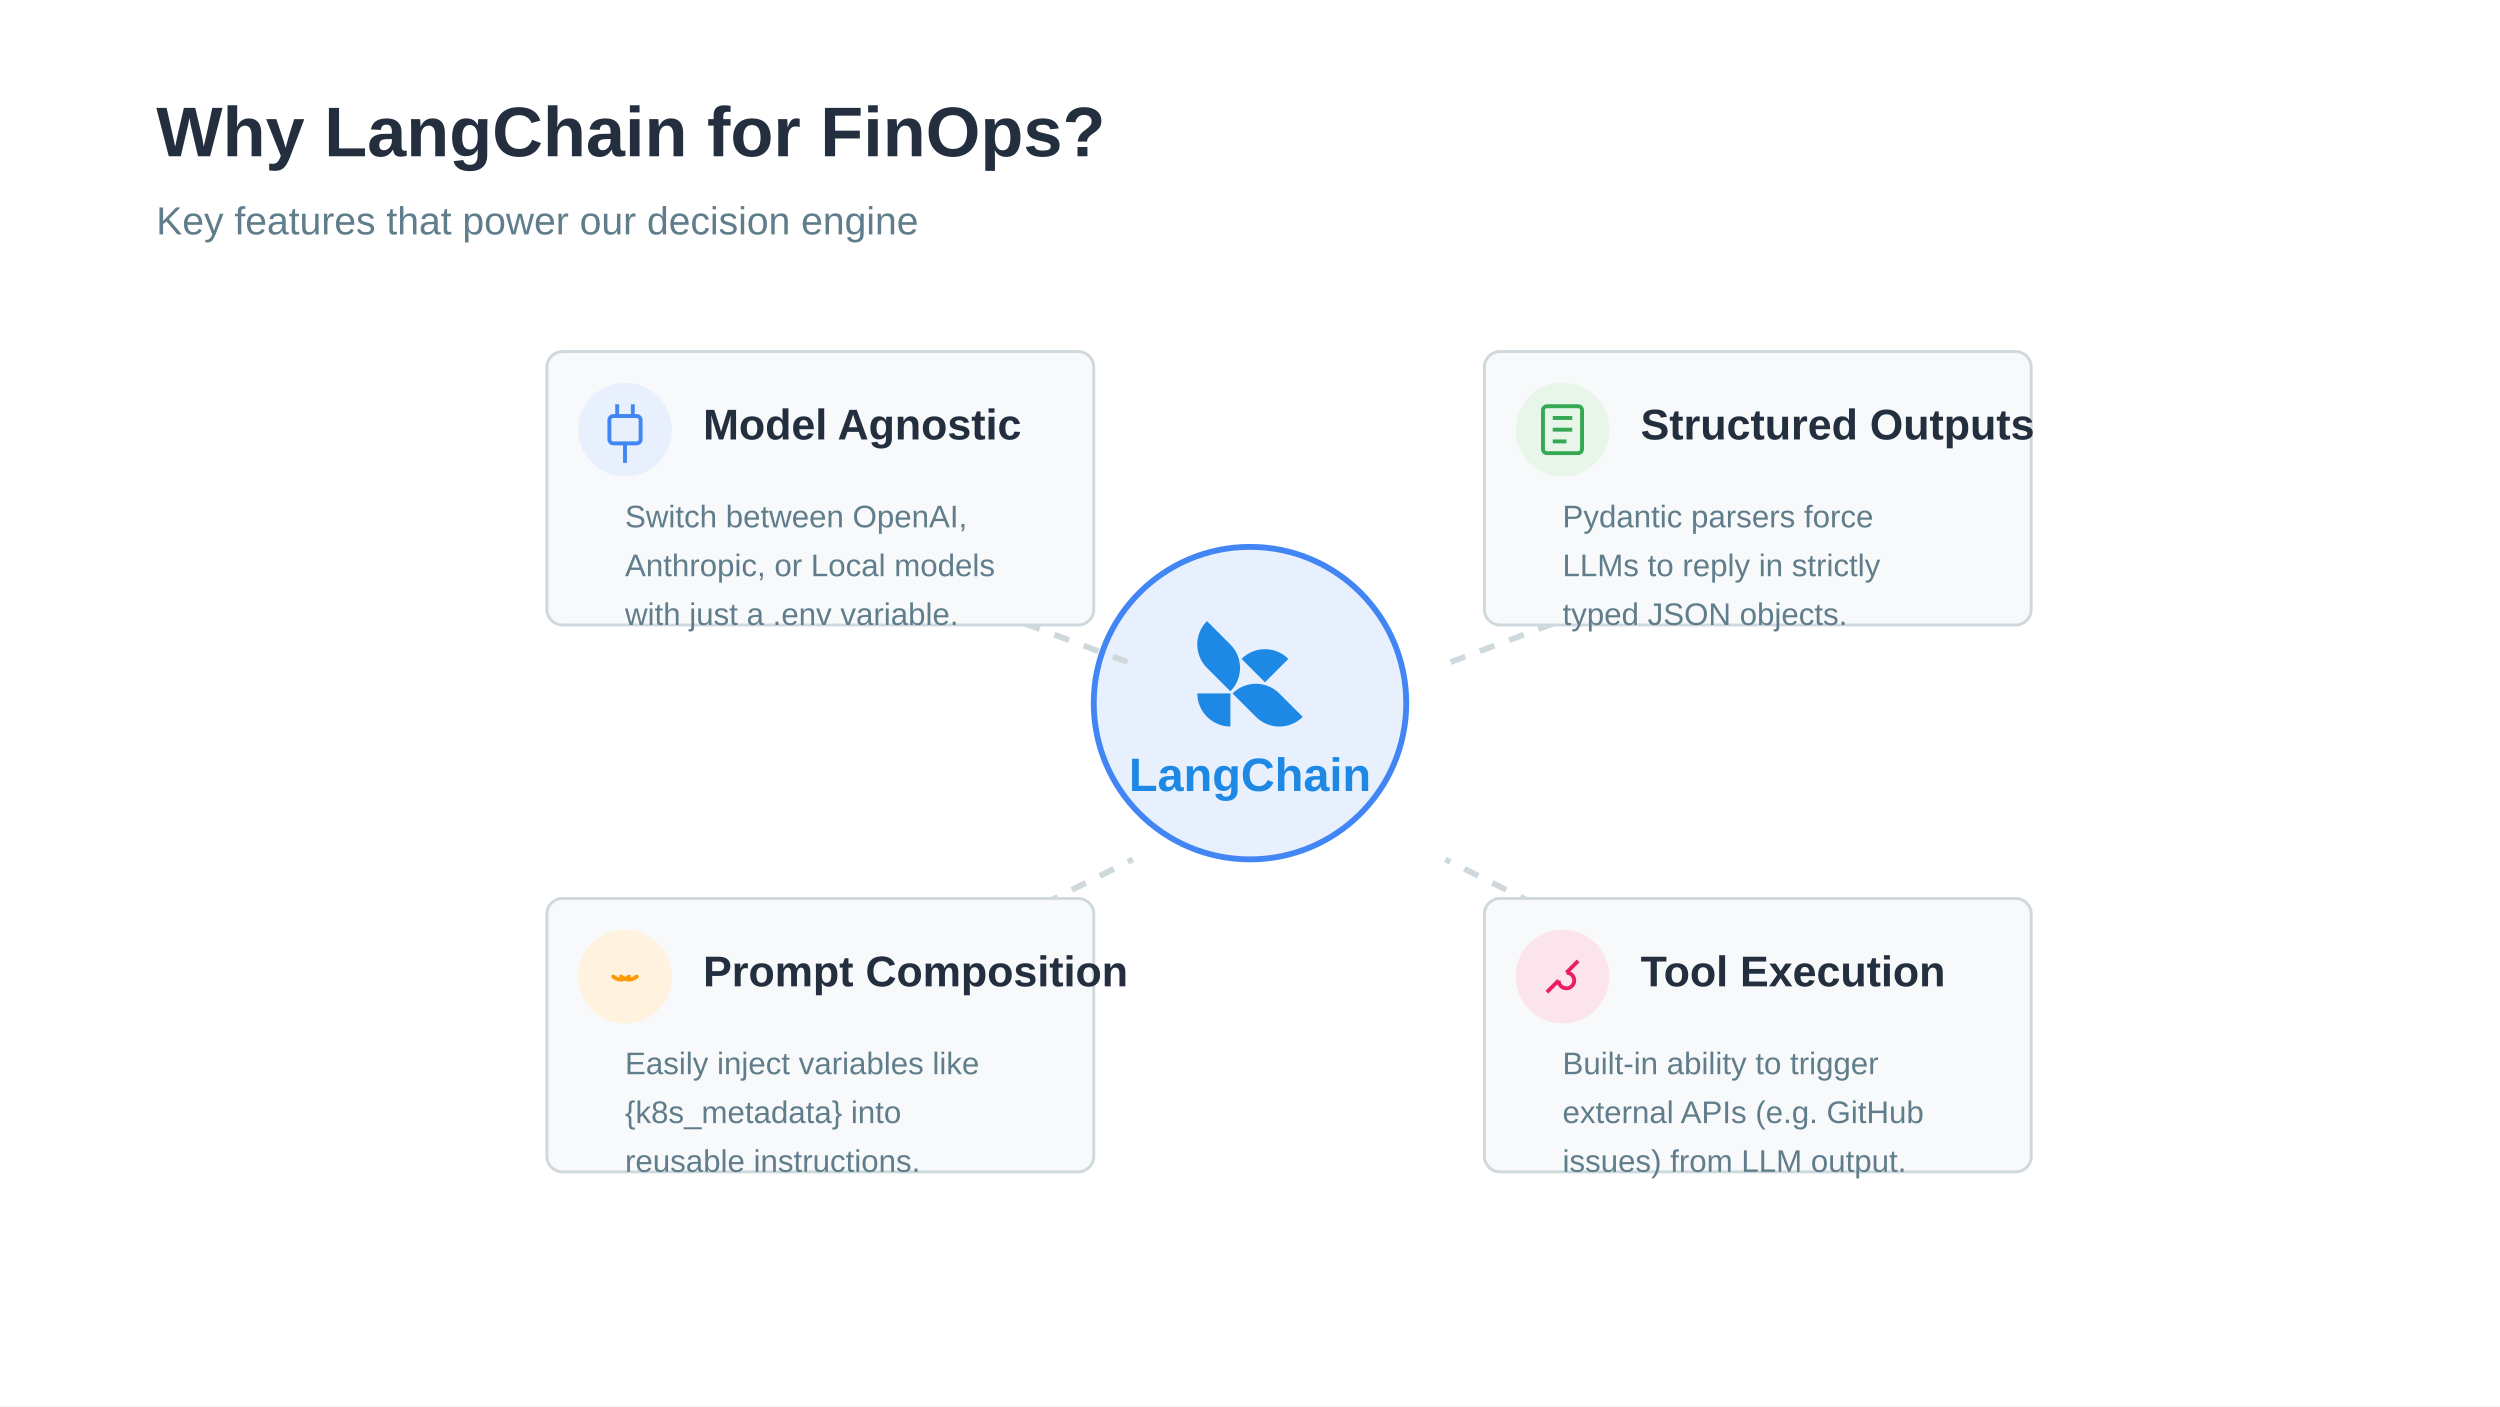
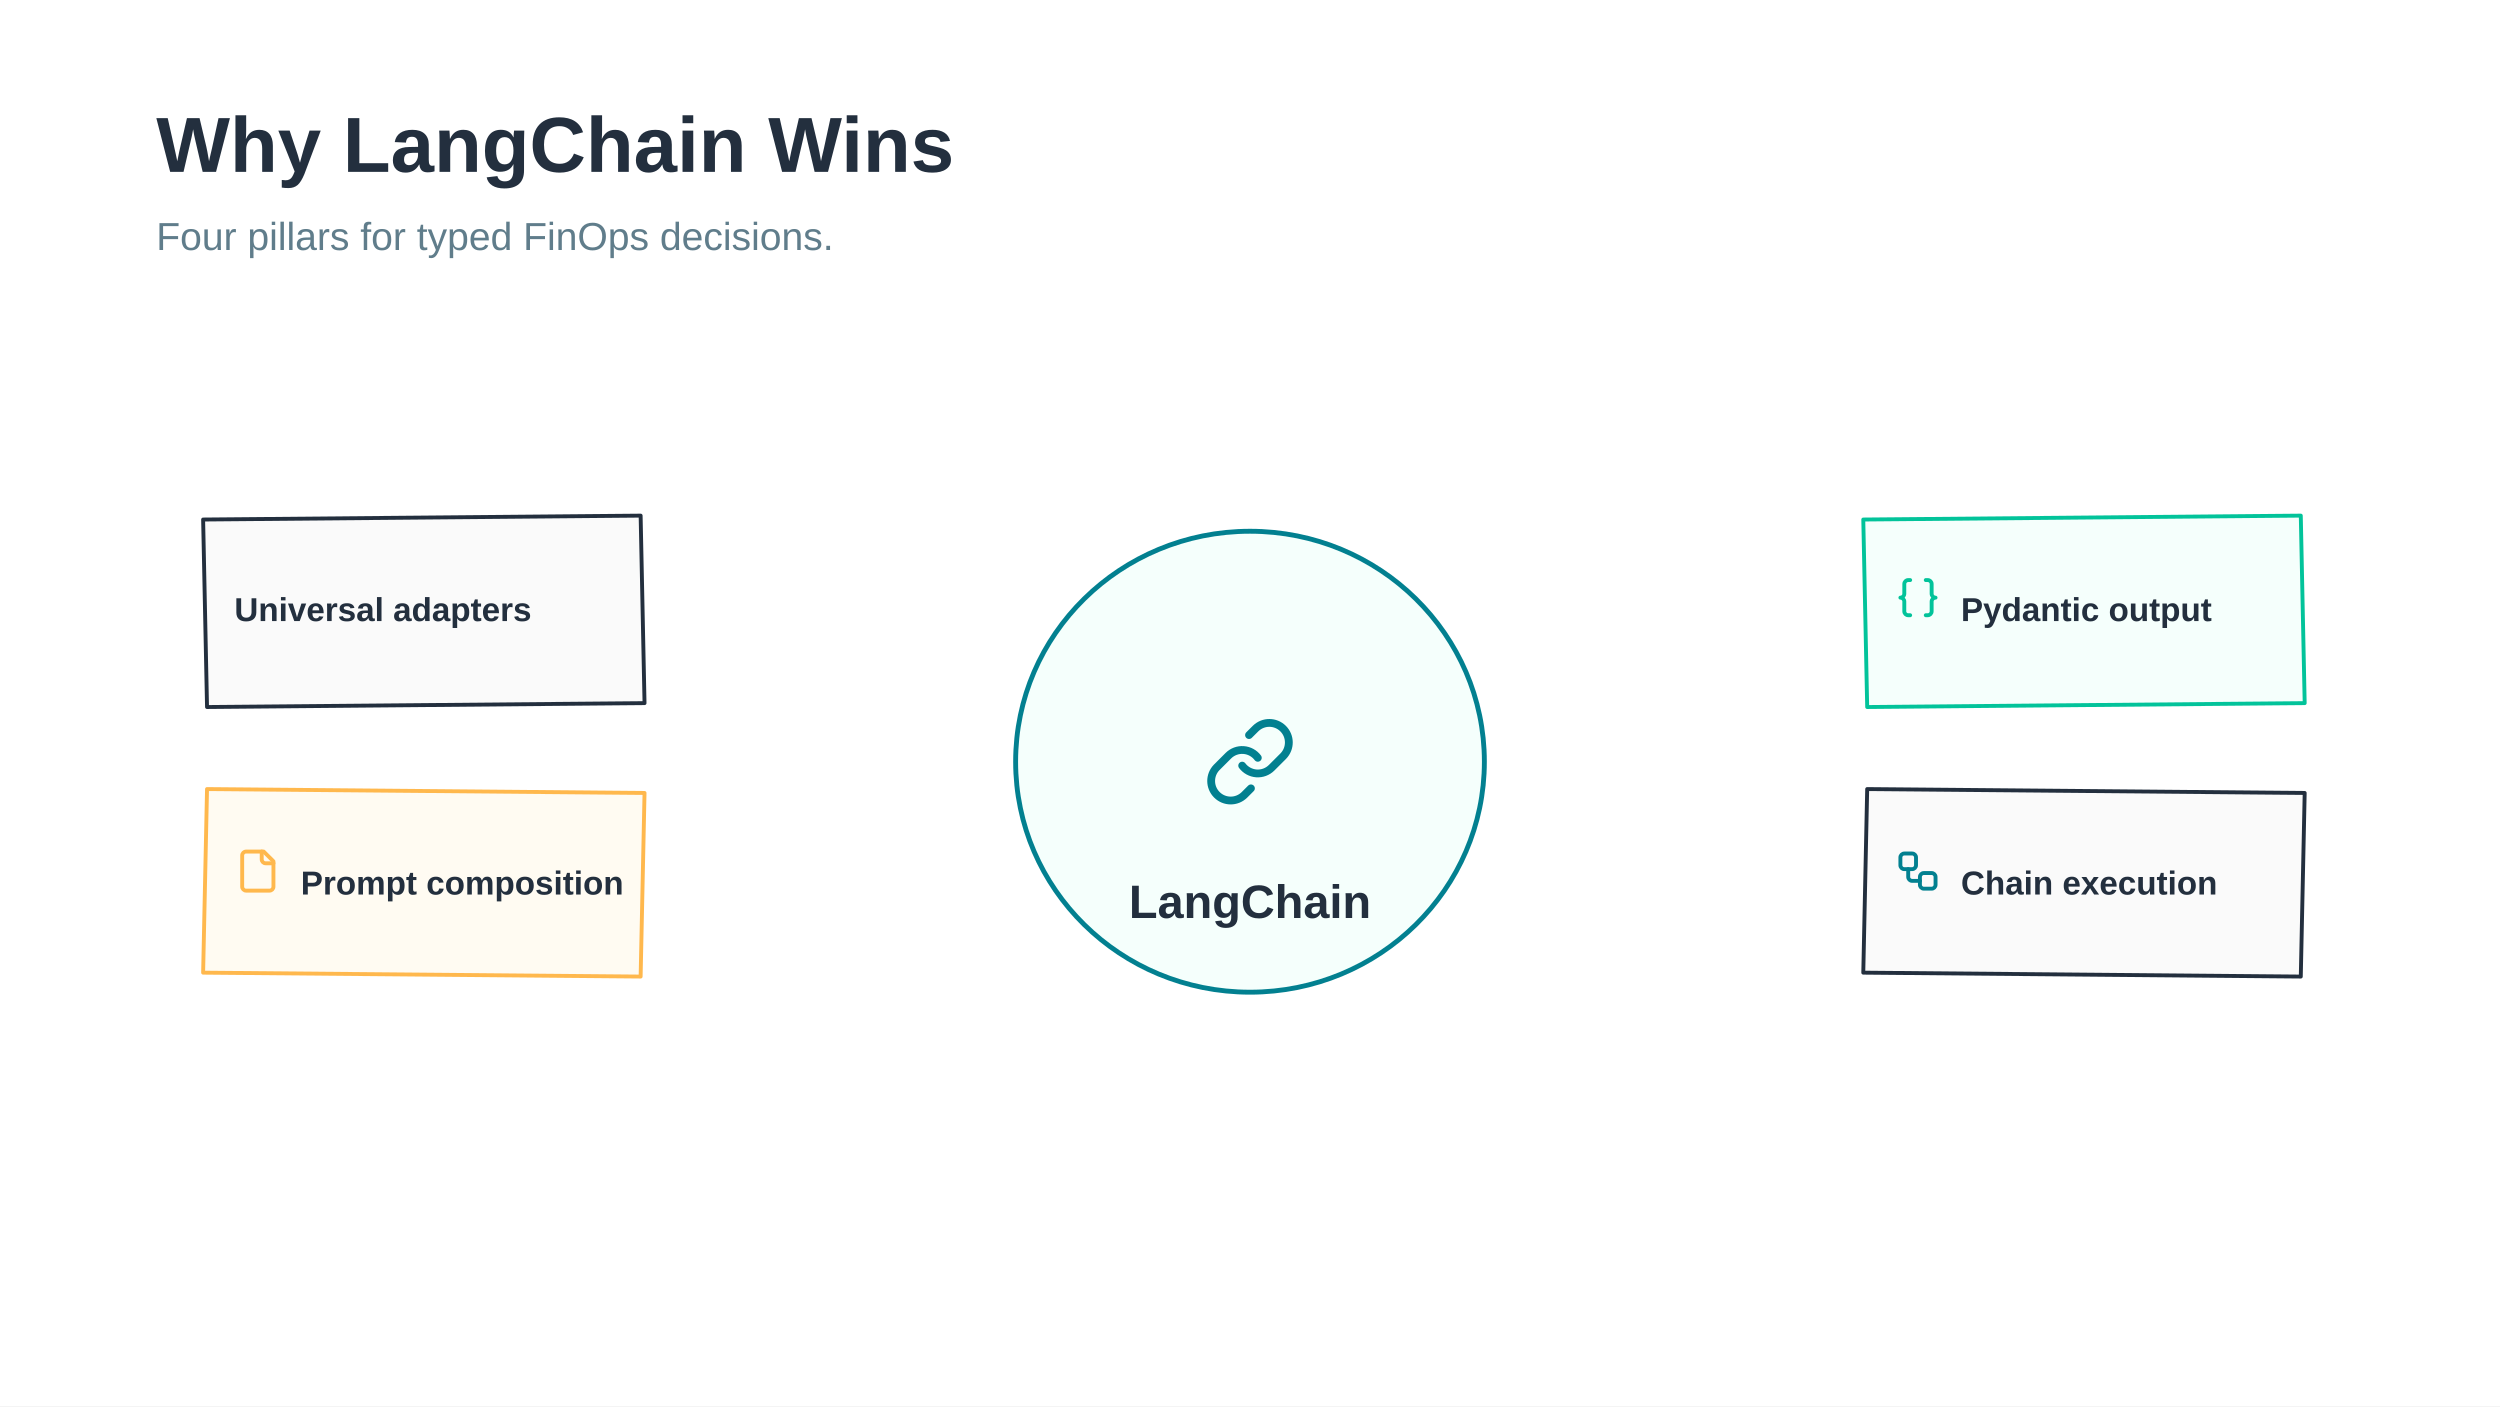
<svg xmlns="http://www.w3.org/2000/svg" viewBox="0 0 1280 720" width="100%" height="100%">
-   <rect width="1280" height="720" fill="#FFFFFF" />
  <defs>
-     <g id="icon-langchain" transform="scale(1.5) translate(-12, -12)">
-       <path d="M7.531 15.976a7.534 7.534 0 000-10.651L2.206 0A7.537 7.537 0 000 5.326c0 1.996.794 3.913 2.206 5.325l5.325 5.325zM18.674 16.469a7.535 7.535 0 00-10.65 0l5.325 5.325a7.536 7.536 0 0010.651 0l-5.326-5.325zM2.218 21.782a7.536 7.536 0 005.326 2.206v-7.531H.012c0 1.996.795 3.914 2.206 5.325zM20.73 8.595a7.534 7.534 0 00-10.651.001l5.325 5.326 5.326-5.327z" fill="#1E88E5" />
+     <g id="lucide-link">
+       <path d="M10 13a5 5 0 0 0 7.54.54l3-3a5 5 0 0 0-7.07-7.07l-1.72 1.71" fill="none" stroke="#028090" stroke-width="2" stroke-linecap="round" stroke-linejoin="round" />
+       <path d="M14 11a5 5 0 0 0-7.54-.54l-3 3a5 5 0 0 0 7.07 7.07l1.71-1.71" fill="none" stroke="#028090" stroke-width="2" stroke-linecap="round" stroke-linejoin="round" />
    </g>
-     <g id="icon-adapter">
-       <rect x="-8" y="-12" width="16" height="14" rx="2" fill="none" stroke="#4285F4" stroke-width="2" />
-       <line x1="-4" y1="-12" x2="-4" y2="-18" stroke="#4285F4" stroke-width="2" />
-       <line x1="4" y1="-12" x2="4" y2="-18" stroke="#4285F4" stroke-width="2" />
-       <line x1="0" y1="2" x2="0" y2="12" stroke="#4285F4" stroke-width="2" />
+     <g id="lucide-file-text">
+       <path d="M15 2H6a2 2 0 0 0-2 2v16a2 2 0 0 0 2 2h12a2 2 0 0 0 2-2V7Z" fill="none" stroke="#FFB84D" stroke-width="2" stroke-linecap="round" stroke-linejoin="round" />
+       <path d="M14 2v4a2 2 0 0 0 2 2h4" fill="none" stroke="#FFB84D" stroke-width="2" stroke-linecap="round" stroke-linejoin="round" />
    </g>
-     <g id="icon-schema">
-       <rect x="-10" y="-12" width="20" height="24" rx="2" fill="none" stroke="#34A853" stroke-width="2" />
-       <line x1="-5" y1="-6" x2="5" y2="-6" stroke="#34A853" stroke-width="2" />
-       <line x1="-5" y1="0" x2="5" y2="0" stroke="#34A853" stroke-width="2" />
-       <line x1="-5" y1="6" x2="2" y2="6" stroke="#34A853" stroke-width="2" />
+     <g id="lucide-braces">
+       <path d="M8 3H7a2 2 0 0 0-2 2v5a2 2 0 0 1-2 2 2 2 0 0 1 2 2v5a2 2 0 0 0 2 2h1" fill="none" stroke="#02C39A" stroke-width="2" stroke-linecap="round" stroke-linejoin="round" />
+       <path d="M16 3h1a2 2 0 0 1 2 2v5a2 2 0 0 0 2 2 2 2 0 0 0-2 2v5a2 2 0 0 1-2 2h-1" fill="none" stroke="#02C39A" stroke-width="2" stroke-linecap="round" stroke-linejoin="round" />
    </g>
-     <g id="icon-chain">
-       <path d="M -6,0 A 6,6 0 0,0 2,0" fill="none" stroke="#FF9900" stroke-width="2" stroke-linecap="round" />
-       <path d="M -2,0 A 6,6 0 0,0 6,0" fill="none" stroke="#FF9900" stroke-width="2" stroke-linecap="round" />
+     <g id="lucide-workflow">
+       <rect width="8" height="8" x="3" y="3" rx="2" fill="none" stroke="#028090" stroke-width="2" />
+       <path d="M7 11v4a2 2 0 0 0 2 2h4" fill="none" stroke="#028090" stroke-width="2" stroke-linecap="round" stroke-linejoin="round" />
+       <rect width="8" height="8" x="13" y="13" rx="2" fill="none" stroke="#028090" stroke-width="2" />
    </g>
  </defs>
-   <text x="80" y="80" font-family="Arial, sans-serif" font-size="36" font-weight="bold" fill="#232F3E">Why LangChain for FinOps?</text>
-   <text x="80" y="120" font-family="Arial, sans-serif" font-size="20" fill="#607D8B">Key features that power our decision engine</text>
-   <g transform="translate(640, 360)">
-     <circle cx="0" cy="0" r="80" fill="#E8F0FE" stroke="#4285F4" stroke-width="3" />
-     <use href="#icon-langchain" x="0" y="-10" transform="scale(1.5)" />
-     <text x="0" y="45" font-family="Arial, sans-serif" font-size="24" font-weight="bold" fill="#1E88E5" text-anchor="middle">LangChain</text>
+   <rect width="1280" height="720" fill="#FFFFFF" />
+   <g id="anim-titlebar">
+     <text x="80" y="88" font-family="Arial, sans-serif" font-size="40" font-weight="bold" fill="#232F3E">Why LangChain Wins</text>
+     <text x="80" y="128" font-family="Arial, sans-serif" font-size="20" fill="#607D8B">Four pillars for typed FinOps decisions.</text>
  </g>
-   <g transform="translate(300, 200)">
-     <path d="M 120,80 L 280,140" fill="none" stroke="#CFD8DC" stroke-width="3" stroke-dasharray="8,8" />
-     <rect x="-20" y="-20" width="280" height="140" rx="8" fill="#F8F9FA" stroke="#CFD8DC" stroke-width="1.5" />
-     <circle cx="20" cy="20" r="24" fill="#E8F0FE" />
-     <use href="#icon-adapter" x="20" y="25" />
-     <text x="60" y="25" font-family="Arial, sans-serif" font-size="22" font-weight="bold" fill="#232F3E">Model Agnostic</text>
-     <text x="20" y="70" font-family="Arial, sans-serif" font-size="16" fill="#607D8B">Switch between OpenAI,</text>
-     <text x="20" y="95" font-family="Arial, sans-serif" font-size="16" fill="#607D8B">Anthropic, or Local models</text>
-     <text x="20" y="120" font-family="Arial, sans-serif" font-size="16" fill="#607D8B">with just a .env variable.</text>
+   <g id="anim-hub" transform="translate(440,250)">
+     <ellipse cx="200" cy="140" rx="120" ry="118" fill="#F5FFFC" stroke="#028090" stroke-width="2.5" stroke-linecap="round" />
+     <g transform="translate(176,116) scale(2)">
+       <use href="#lucide-link" x="0" y="0" width="24" height="24" />
+     </g>
+     <text x="200" y="220" font-family="Arial, sans-serif" font-size="24" font-weight="bold" fill="#232F3E" text-anchor="middle">LangChain</text>
  </g>
-   <g transform="translate(740, 200)">
-     <path d="M 160,80 L 0,140" fill="none" stroke="#CFD8DC" stroke-width="3" stroke-dasharray="8,8" />
-     <rect x="20" y="-20" width="280" height="140" rx="8" fill="#F8F9FA" stroke="#CFD8DC" stroke-width="1.5" />
-     <circle cx="60" cy="20" r="24" fill="#E8F5E9" />
-     <use href="#icon-schema" x="60" y="20" />
-     <text x="100" y="25" font-family="Arial, sans-serif" font-size="22" font-weight="bold" fill="#232F3E">Structured Outputs</text>
-     <text x="60" y="70" font-family="Arial, sans-serif" font-size="16" fill="#607D8B">Pydantic parsers force</text>
-     <text x="60" y="95" font-family="Arial, sans-serif" font-size="16" fill="#607D8B">LLMs to reply in strictly</text>
-     <text x="60" y="120" font-family="Arial, sans-serif" font-size="16" fill="#607D8B">typed JSON objects.</text>
+   <g id="anim-pillar-1" transform="translate(100,260)">
+     <path d="M 4 6 L 228 4 L 230 100 L 6 102 Z" fill="#FAFAFA" stroke="#232F3E" stroke-width="2" stroke-linecap="round" stroke-linejoin="round" />
+     <text x="20" y="58" font-family="Arial, sans-serif" font-size="17" font-weight="bold" fill="#232F3E">Universal adapters</text>
  </g>
-   <g transform="translate(300, 480)">
-     <path d="M 120,40 L 280,-40" fill="none" stroke="#CFD8DC" stroke-width="3" stroke-dasharray="8,8" />
-     <rect x="-20" y="-20" width="280" height="140" rx="8" fill="#F8F9FA" stroke="#CFD8DC" stroke-width="1.5" />
-     <circle cx="20" cy="20" r="24" fill="#FFF3E0" />
-     <use href="#icon-chain" x="20" y="20" />
-     <text x="60" y="25" font-family="Arial, sans-serif" font-size="22" font-weight="bold" fill="#232F3E">Prompt Composition</text>
-     <text x="20" y="70" font-family="Arial, sans-serif" font-size="16" fill="#607D8B">Easily inject variables like</text>
-     <text x="20" y="95" font-family="Arial, sans-serif" font-size="16" fill="#607D8B">{k8s_metadata} into</text>
-     <text x="20" y="120" font-family="Arial, sans-serif" font-size="16" fill="#607D8B">reusable instructions.</text>
+   <g id="anim-pillar-2" transform="translate(100,400)">
+     <path d="M 6 4 L 230 6 L 228 100 L 4 98 Z" fill="#FFFBF2" stroke="#FFB84D" stroke-width="2" stroke-linecap="round" stroke-linejoin="round" />
+     <use href="#lucide-file-text" x="20" y="34" width="24" height="24" />
+     <text x="54" y="58" font-family="Arial, sans-serif" font-size="17" font-weight="bold" fill="#232F3E">Prompt composition</text>
  </g>
-   <g transform="translate(740, 480)">
-     <path d="M 160,40 L 0,-40" fill="none" stroke="#CFD8DC" stroke-width="3" stroke-dasharray="8,8" />
-     <rect x="20" y="-20" width="280" height="140" rx="8" fill="#F8F9FA" stroke="#CFD8DC" stroke-width="1.5" />
-     <circle cx="60" cy="20" r="24" fill="#FCE4EC" />
-     <g transform="translate(60, 20)">
-       <path d="M -8,8 L -2,2 M 2,-2 L 8,-8 M -2,2 A 4,4 0 1,0 2,-2" fill="none" stroke="#E91E63" stroke-width="2" />
-     </g>
-     <text x="100" y="25" font-family="Arial, sans-serif" font-size="22" font-weight="bold" fill="#232F3E">Tool Execution</text>
-     <text x="60" y="70" font-family="Arial, sans-serif" font-size="16" fill="#607D8B">Built-in ability to trigger</text>
-     <text x="60" y="95" font-family="Arial, sans-serif" font-size="16" fill="#607D8B">external APIs (e.g. GitHub</text>
-     <text x="60" y="120" font-family="Arial, sans-serif" font-size="16" fill="#607D8B">issues) from LLM output.</text>
+   <g id="anim-pillar-3" transform="translate(950,260)">
+     <path d="M 4 6 L 228 4 L 230 100 L 6 102 Z" fill="#F5FFFC" stroke="#02C39A" stroke-width="2" stroke-linecap="round" stroke-linejoin="round" />
+     <use href="#lucide-braces" x="20" y="34" width="24" height="24" />
+     <text x="54" y="58" font-family="Arial, sans-serif" font-size="17" font-weight="bold" fill="#232F3E">Pydantic output</text>
+   </g>
+   <g id="anim-pillar-4" transform="translate(950,400)">
+     <path d="M 6 4 L 230 6 L 228 100 L 4 98 Z" fill="#FAFAFA" stroke="#232F3E" stroke-width="2" stroke-linecap="round" stroke-linejoin="round" />
+     <use href="#lucide-workflow" x="20" y="34" width="24" height="24" />
+     <text x="54" y="58" font-family="Arial, sans-serif" font-size="17" font-weight="bold" fill="#232F3E">Chain execution</text>
  </g>
</svg>
